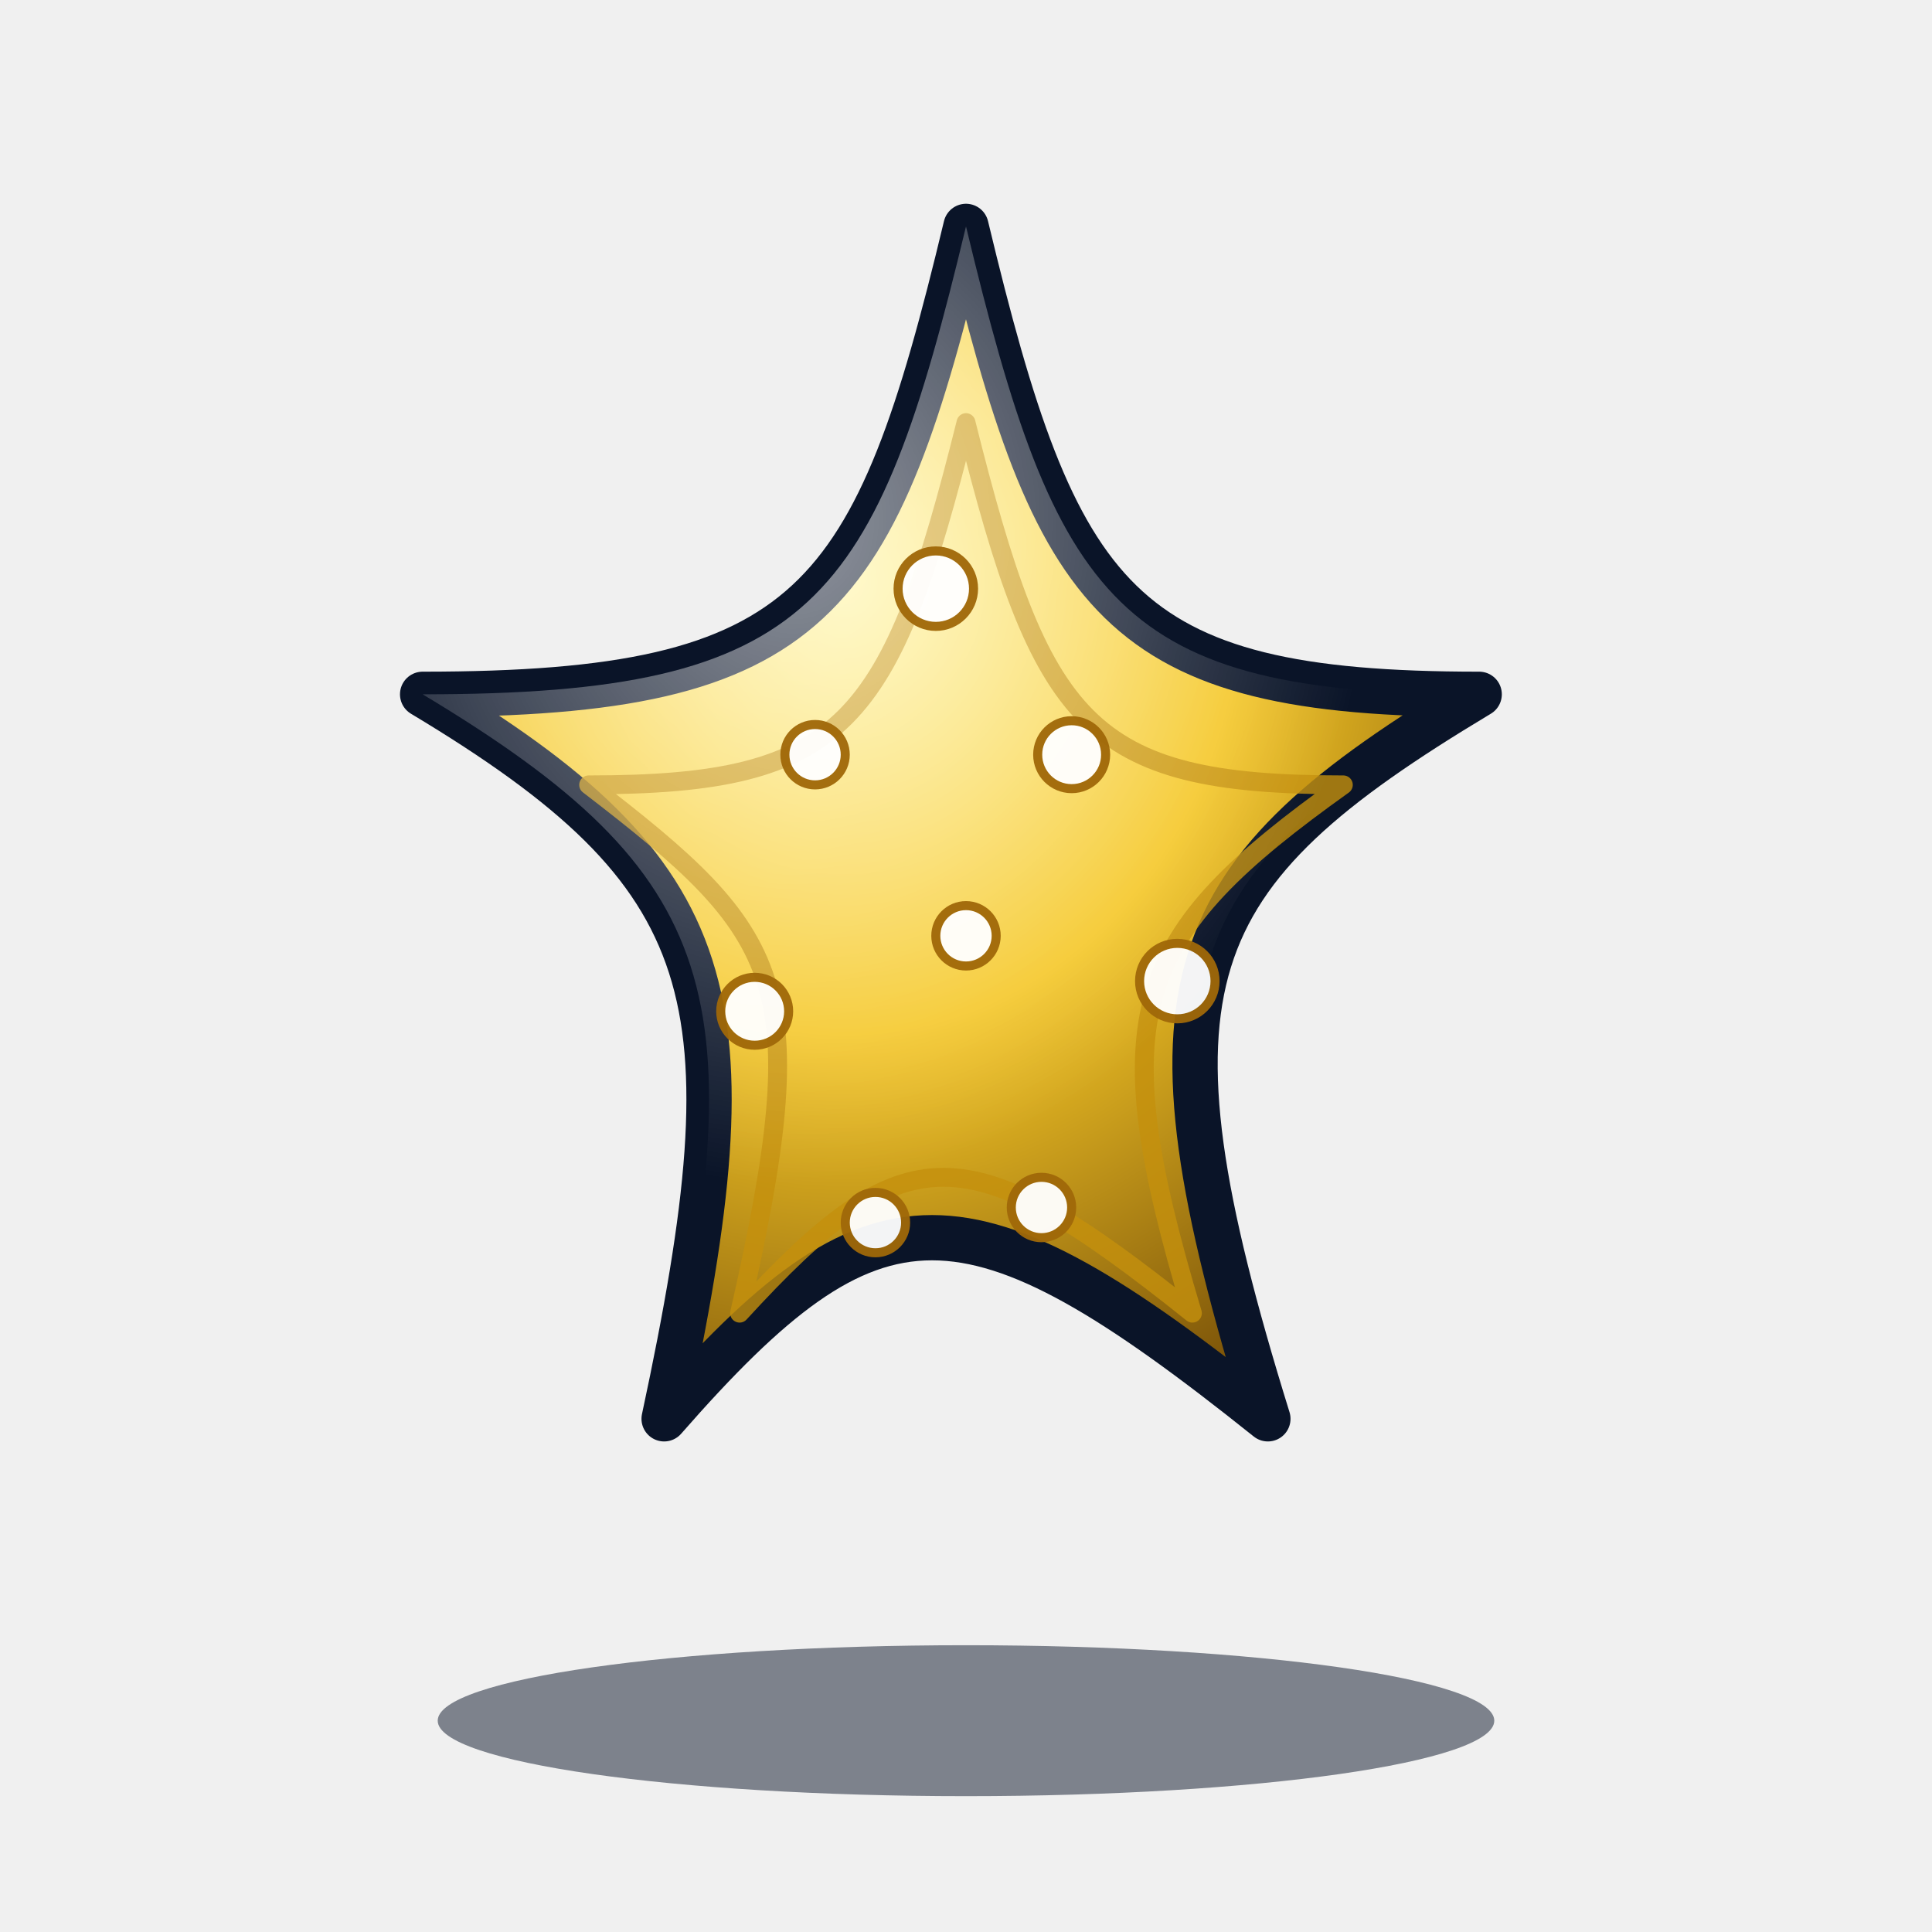
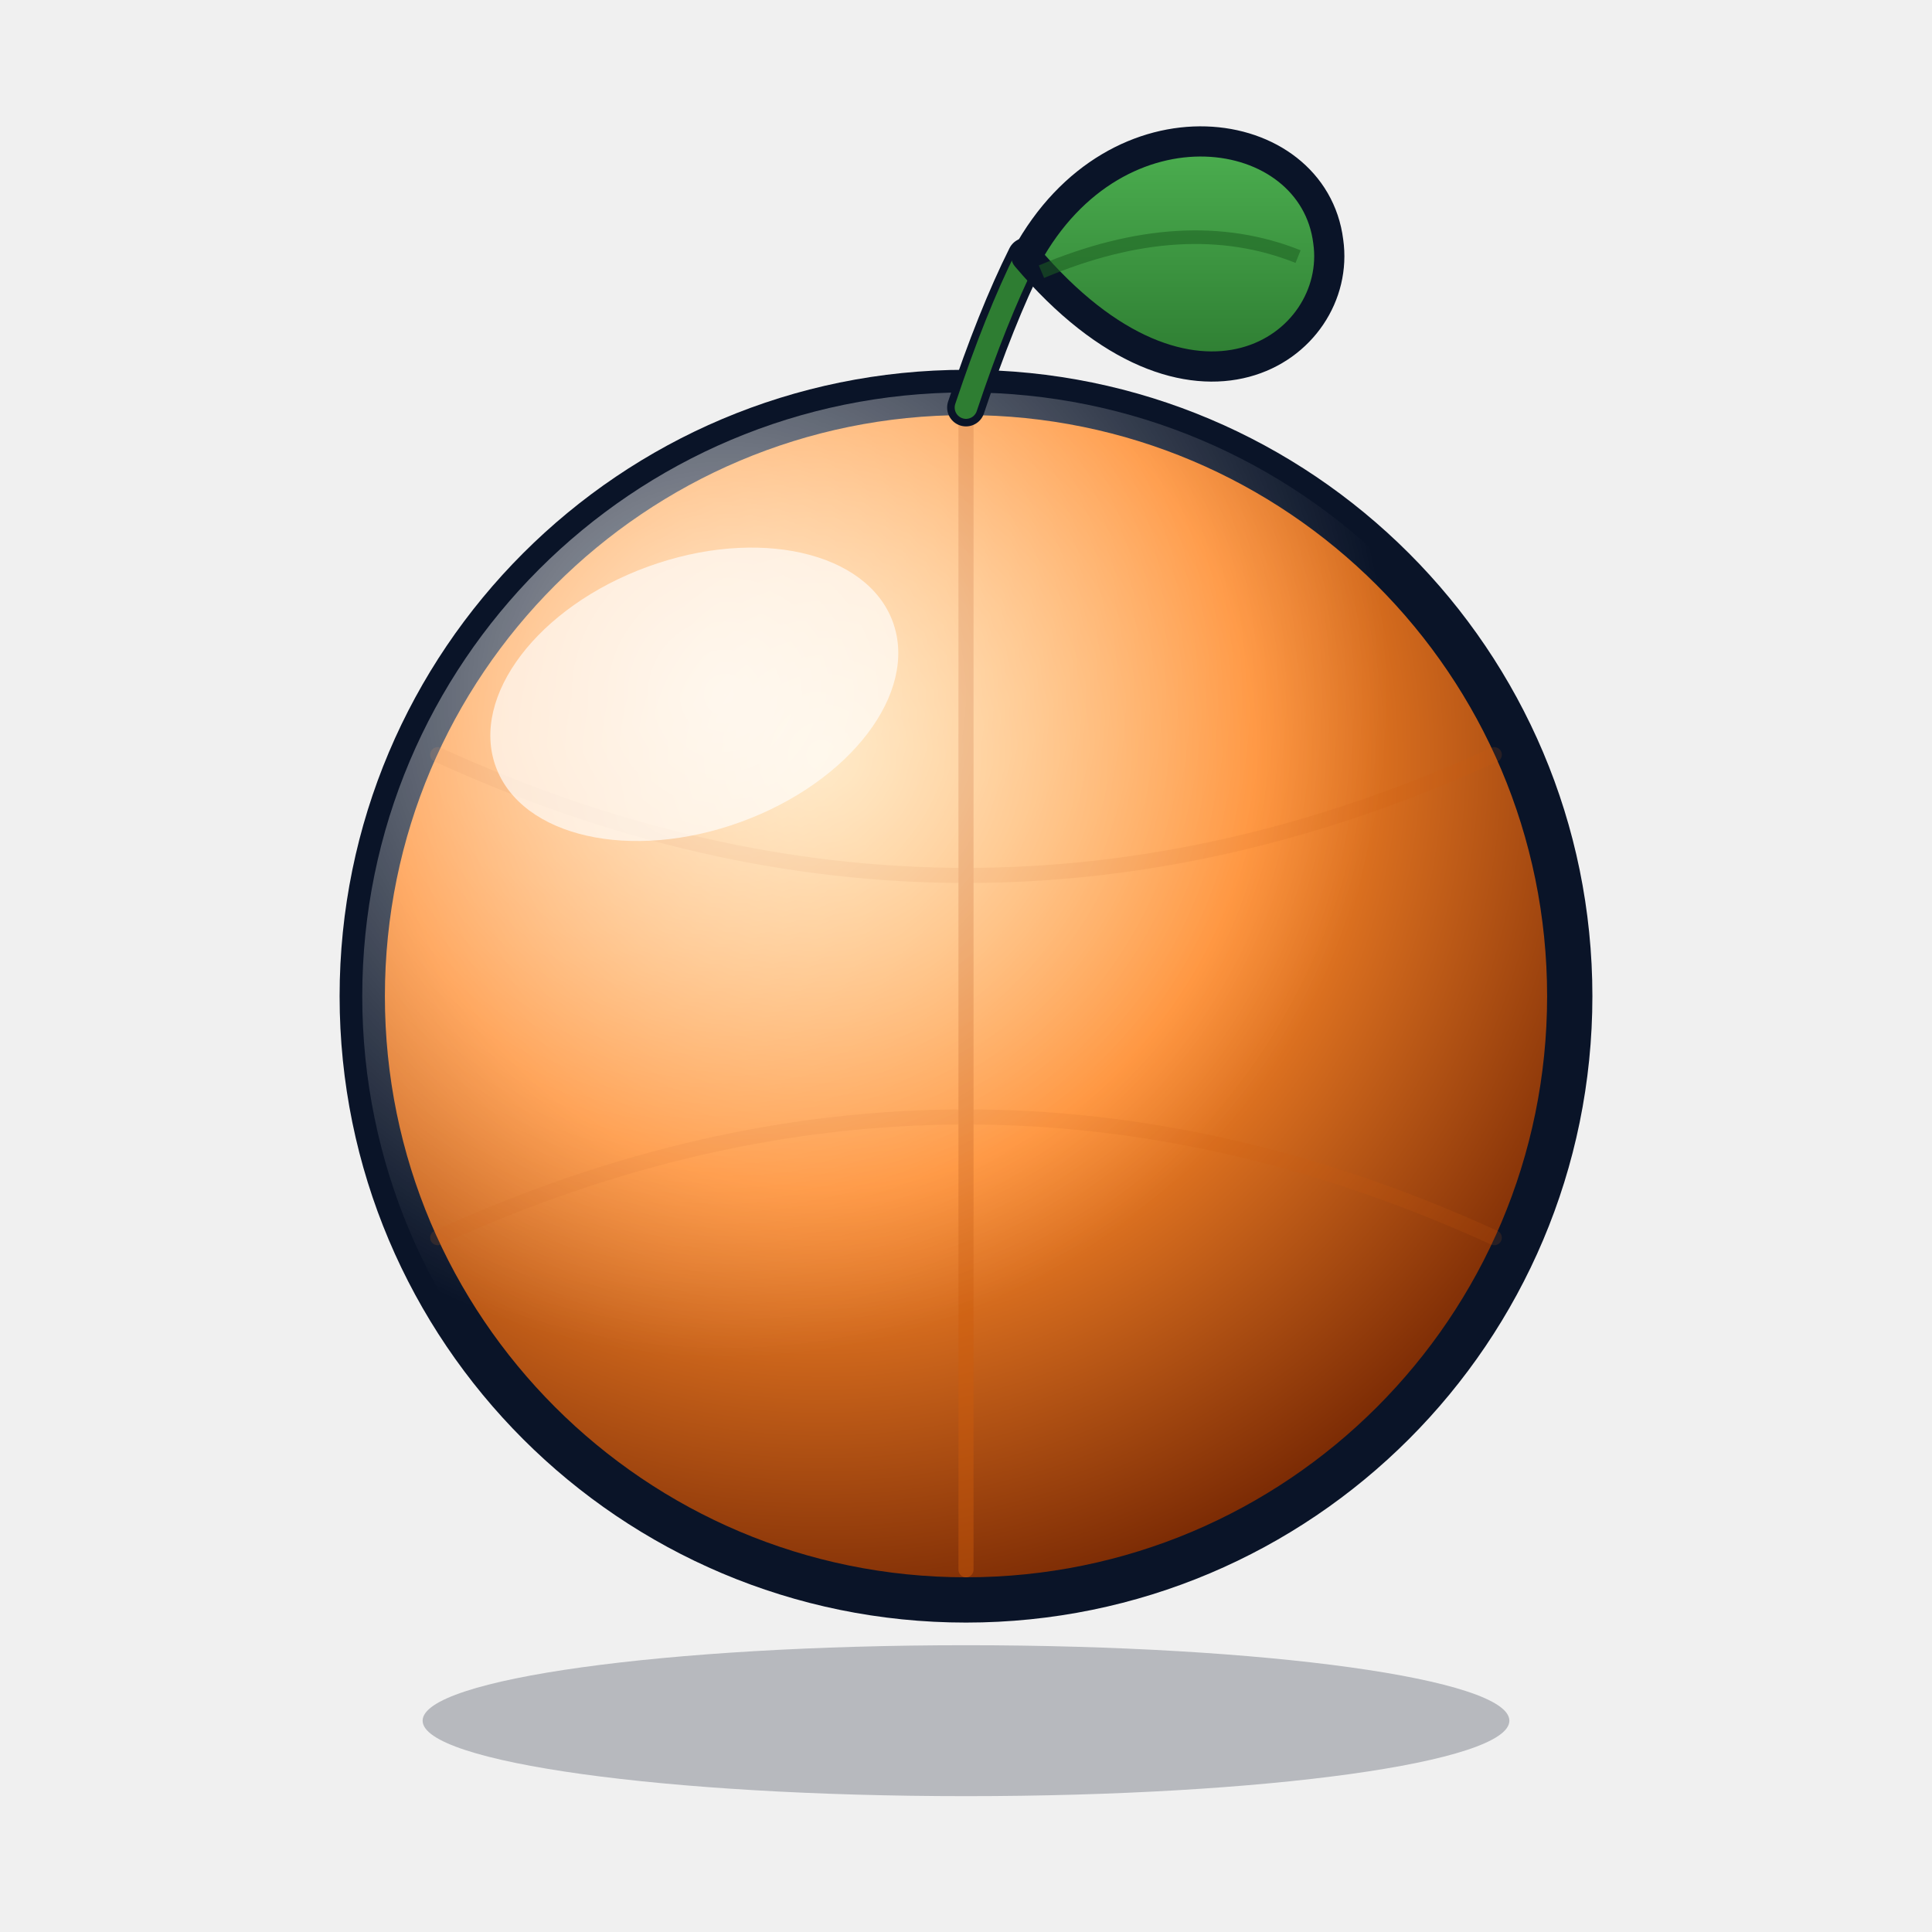
<svg xmlns="http://www.w3.org/2000/svg" viewBox="0 0 256 256" width="256" height="256">
  <defs>
-     <radialGradient id="b2y" cx="40%" cy="30%" r="75%">
-       <stop offset="0" stop-color="#fff39a" />
-       <stop offset="0.5" stop-color="#f5c727" />
-       <stop offset="1" stop-color="#7a5208" />
+     <radialGradient id="b2O" cx="38%" cy="30%" r="72%">
+       <stop offset="0" stop-color="#ffd28a" />
+       <stop offset="0.5" stop-color="#ff8a2a" />
+       <stop offset="1" stop-color="#7a2a04" />
    </radialGradient>
-     <radialGradient id="hl2" cx="35%" cy="25%" r="55%">
-       <stop offset="0" stop-color="#ffffff" stop-opacity="0.55" />
+     <linearGradient id="b2Lf" x1="0" y1="0" x2="0" y2="1">
+       <stop offset="0" stop-color="#4caf50" />
+       <stop offset="1" stop-color="#2e7d32" />
+     </linearGradient>
+     <radialGradient id="hl2O" cx="30%" cy="25%" r="55%">
+       <stop offset="0" stop-color="#ffffff" stop-opacity="0.65" />
      <stop offset="1" stop-color="#ffffff" stop-opacity="0" />
    </radialGradient>
  </defs>
-   <ellipse cx="128" cy="228" rx="70" ry="10" fill="#0a1428" opacity="0.5" />
-   <path d="M128 30            C140 80 148 92 196 92            C156 116 150 130 168 188            C128 156 116 156 88 188            C100 132 96 116 56 92            C108 92 116 80 128 30 Z" fill="url(#b2y)" stroke="#0a1428" stroke-width="6" stroke-linejoin="round" />
-   <path d="M128 56            C138 96 144 104 178 104            C150 124 146 134 158 174            C128 150 120 150 98 174            C108 130 104 124 78 104            C112 104 118 96 128 56 Z" fill="none" stroke="#c4900c" stroke-width="2.5" stroke-linejoin="round" opacity="0.8" />
-   <path d="M128 30            C140 80 148 92 196 92            C156 116 150 130 168 188            C128 156 116 156 88 188            C100 132 96 116 56 92            C108 92 116 80 128 30 Z" fill="url(#hl2)" />
-   <g fill="#ffffff" stroke="#a06808" stroke-width="1.2" opacity="0.95">
-     <circle cx="124" cy="78" r="5" />
-     <circle cx="142" cy="100" r="4.5" />
-     <circle cx="108" cy="100" r="4" />
-     <circle cx="156" cy="130" r="5" />
-     <circle cx="100" cy="134" r="4.5" />
-     <circle cx="128" cy="124" r="4" />
-     <circle cx="138" cy="160" r="4" />
-     <circle cx="116" cy="162" r="4" />
+   <ellipse cx="128" cy="228" rx="72" ry="10" fill="#0a1428" opacity="0.25" />
+   <circle cx="128" cy="132" r="80" fill="url(#b2O)" stroke="#0a1428" stroke-width="6" />
+   <g fill="none" stroke="#cc5a0c" stroke-width="2" opacity="0.45" stroke-linecap="round">
+     <path d="M128 56 Q128 132 128 208" />
+     <path d="M58 100 Q128 132 198 100" opacity="0.35" />
+     <path d="M58 164 Q128 132 198 164" opacity="0.35" />
+   </g>
+   <ellipse cx="92" cy="92" rx="28" ry="18" fill="#ffffff" opacity="0.65" transform="rotate(-20 92 92)" />
+   <circle cx="128" cy="132" r="80" fill="url(#hl2O)" />
+   <g>
+     <path d="M128,54 Q132,42 136,34" fill="none" stroke="#0a1428" stroke-width="5" stroke-linecap="round" />
+     <path d="M128,54 Q132,42 136,34" fill="none" stroke="#2e7d32" stroke-width="3" stroke-linecap="round" />
+     <path d="M 136,34              C 148,12 174,16 176,32              C 178,46 158,60 136,34              Z" fill="url(#b2Lf)" stroke="#0a1428" stroke-width="4" stroke-linejoin="round" />
+     <path d="M138,36 Q157,28 172,34" fill="none" stroke="#1b5e20" stroke-width="1.8" opacity="0.55" />
  </g>
</svg>
